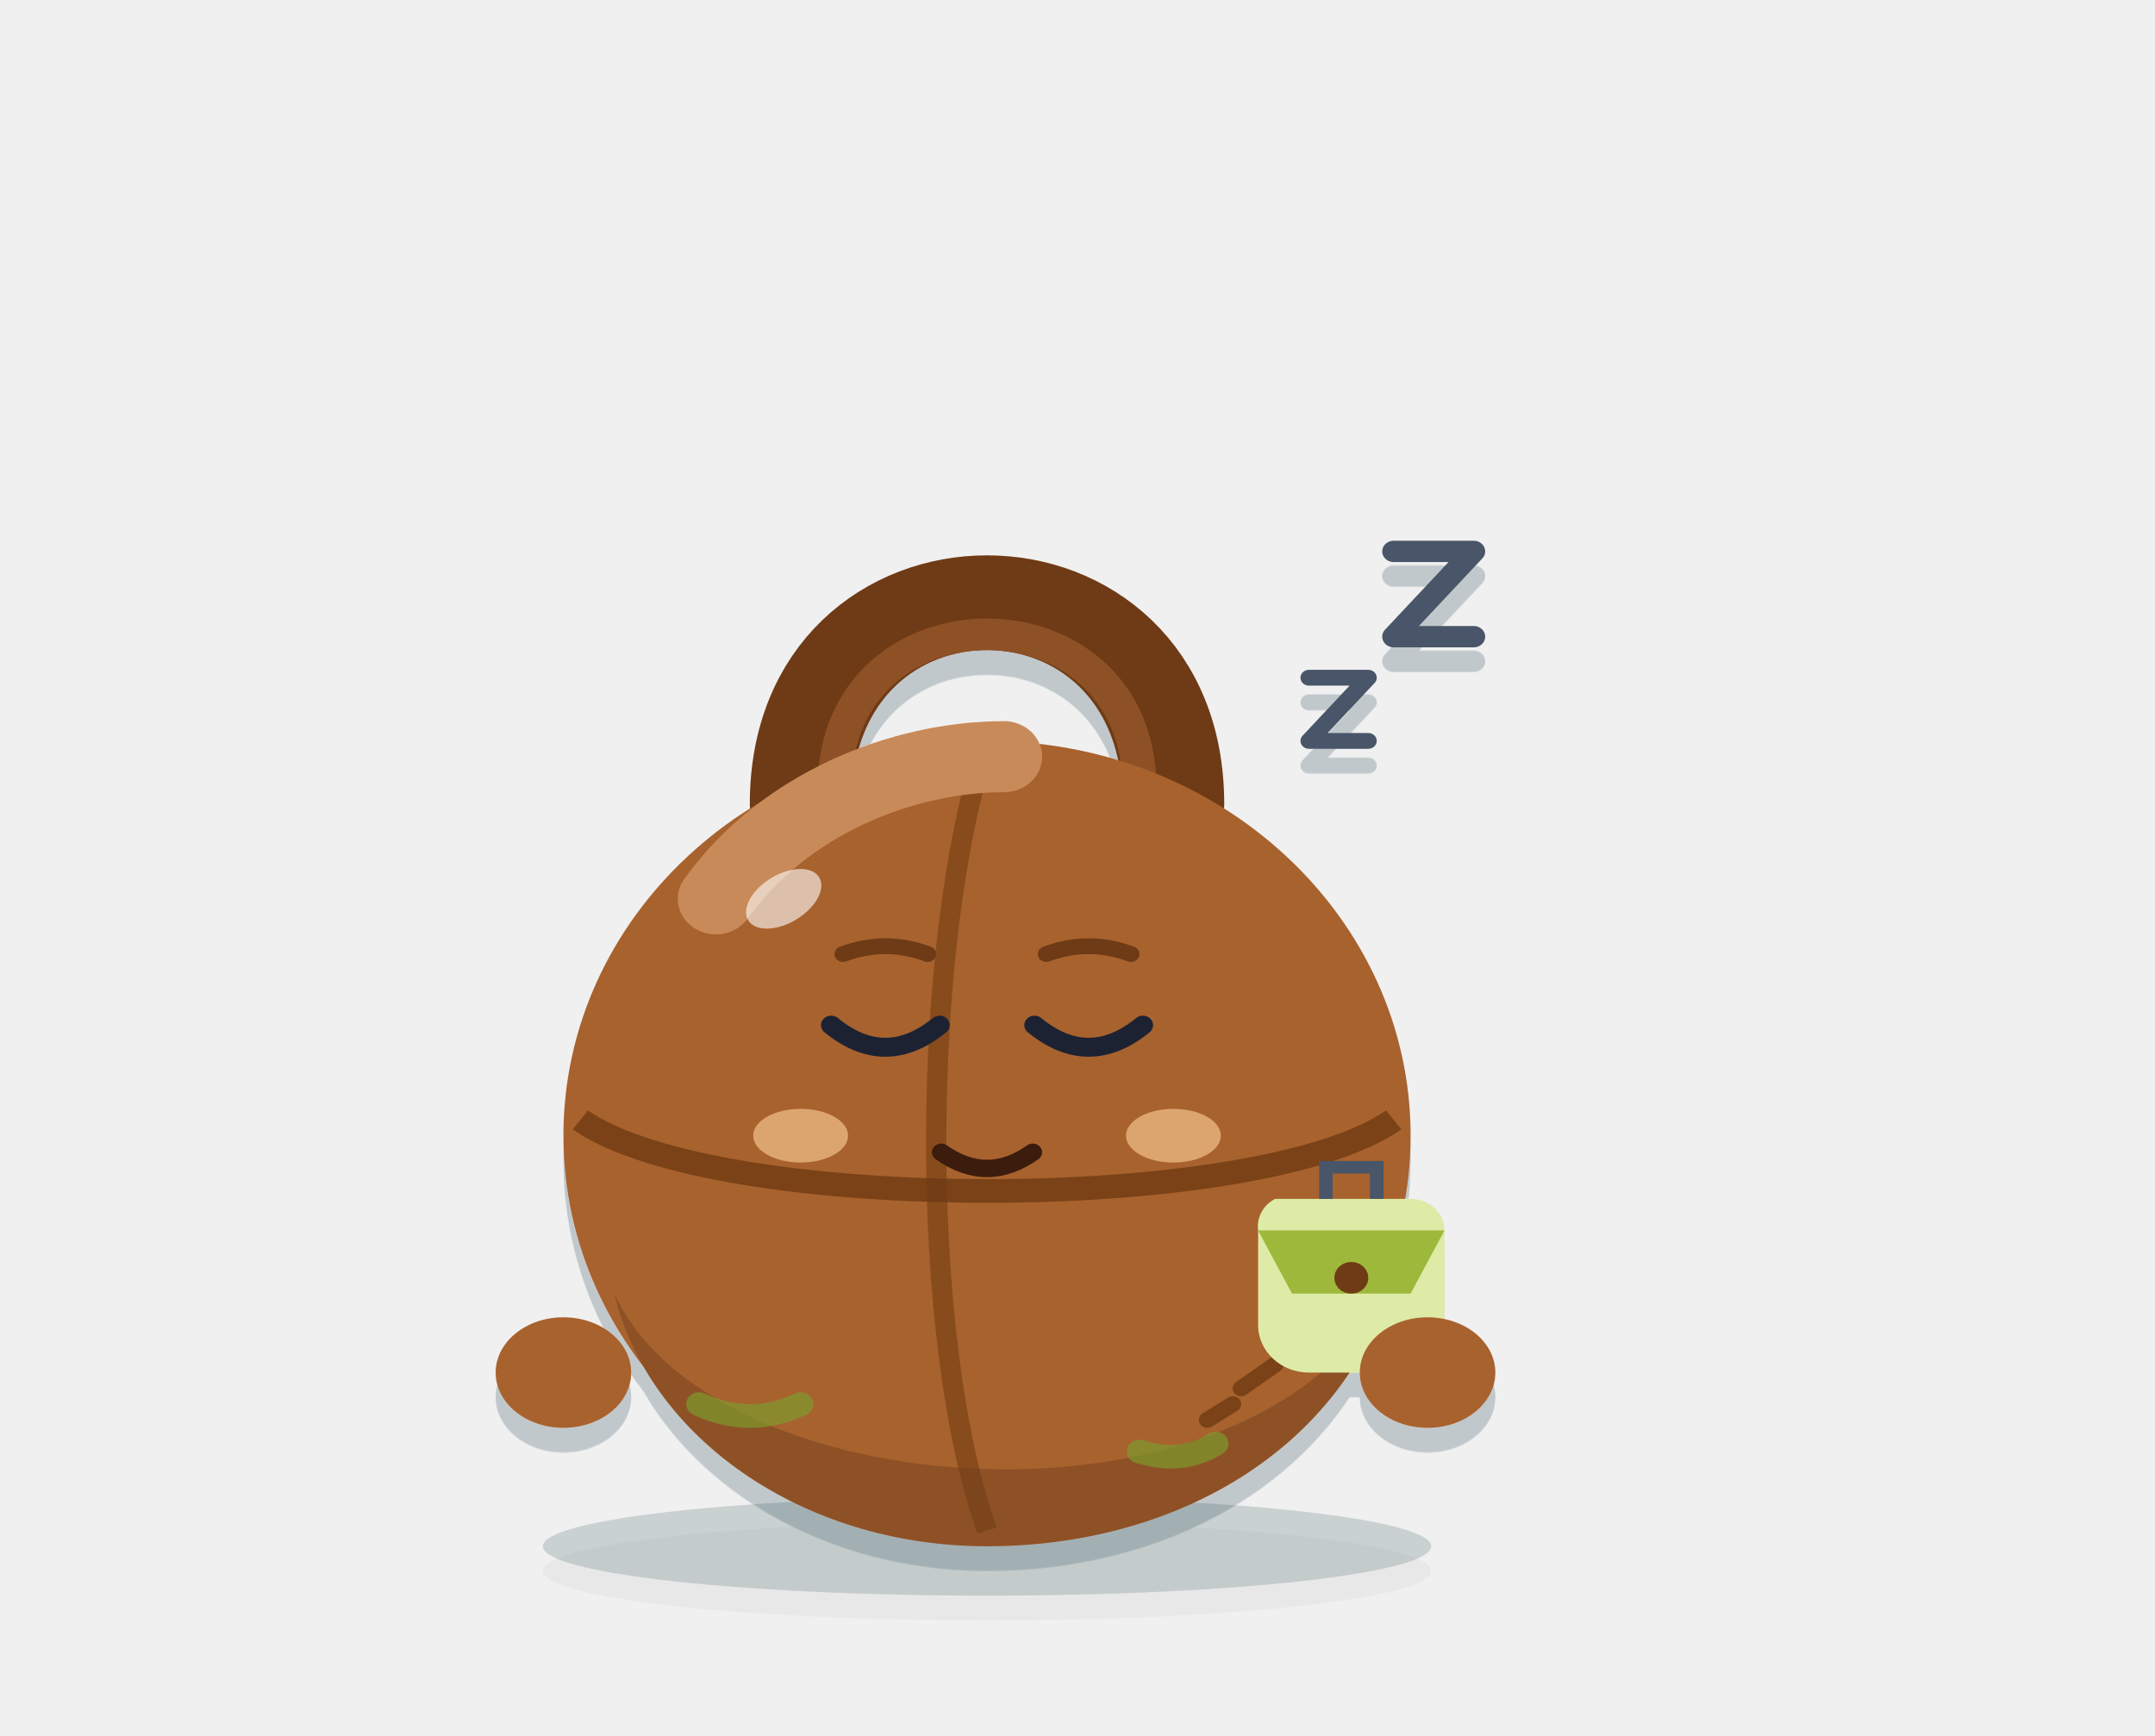
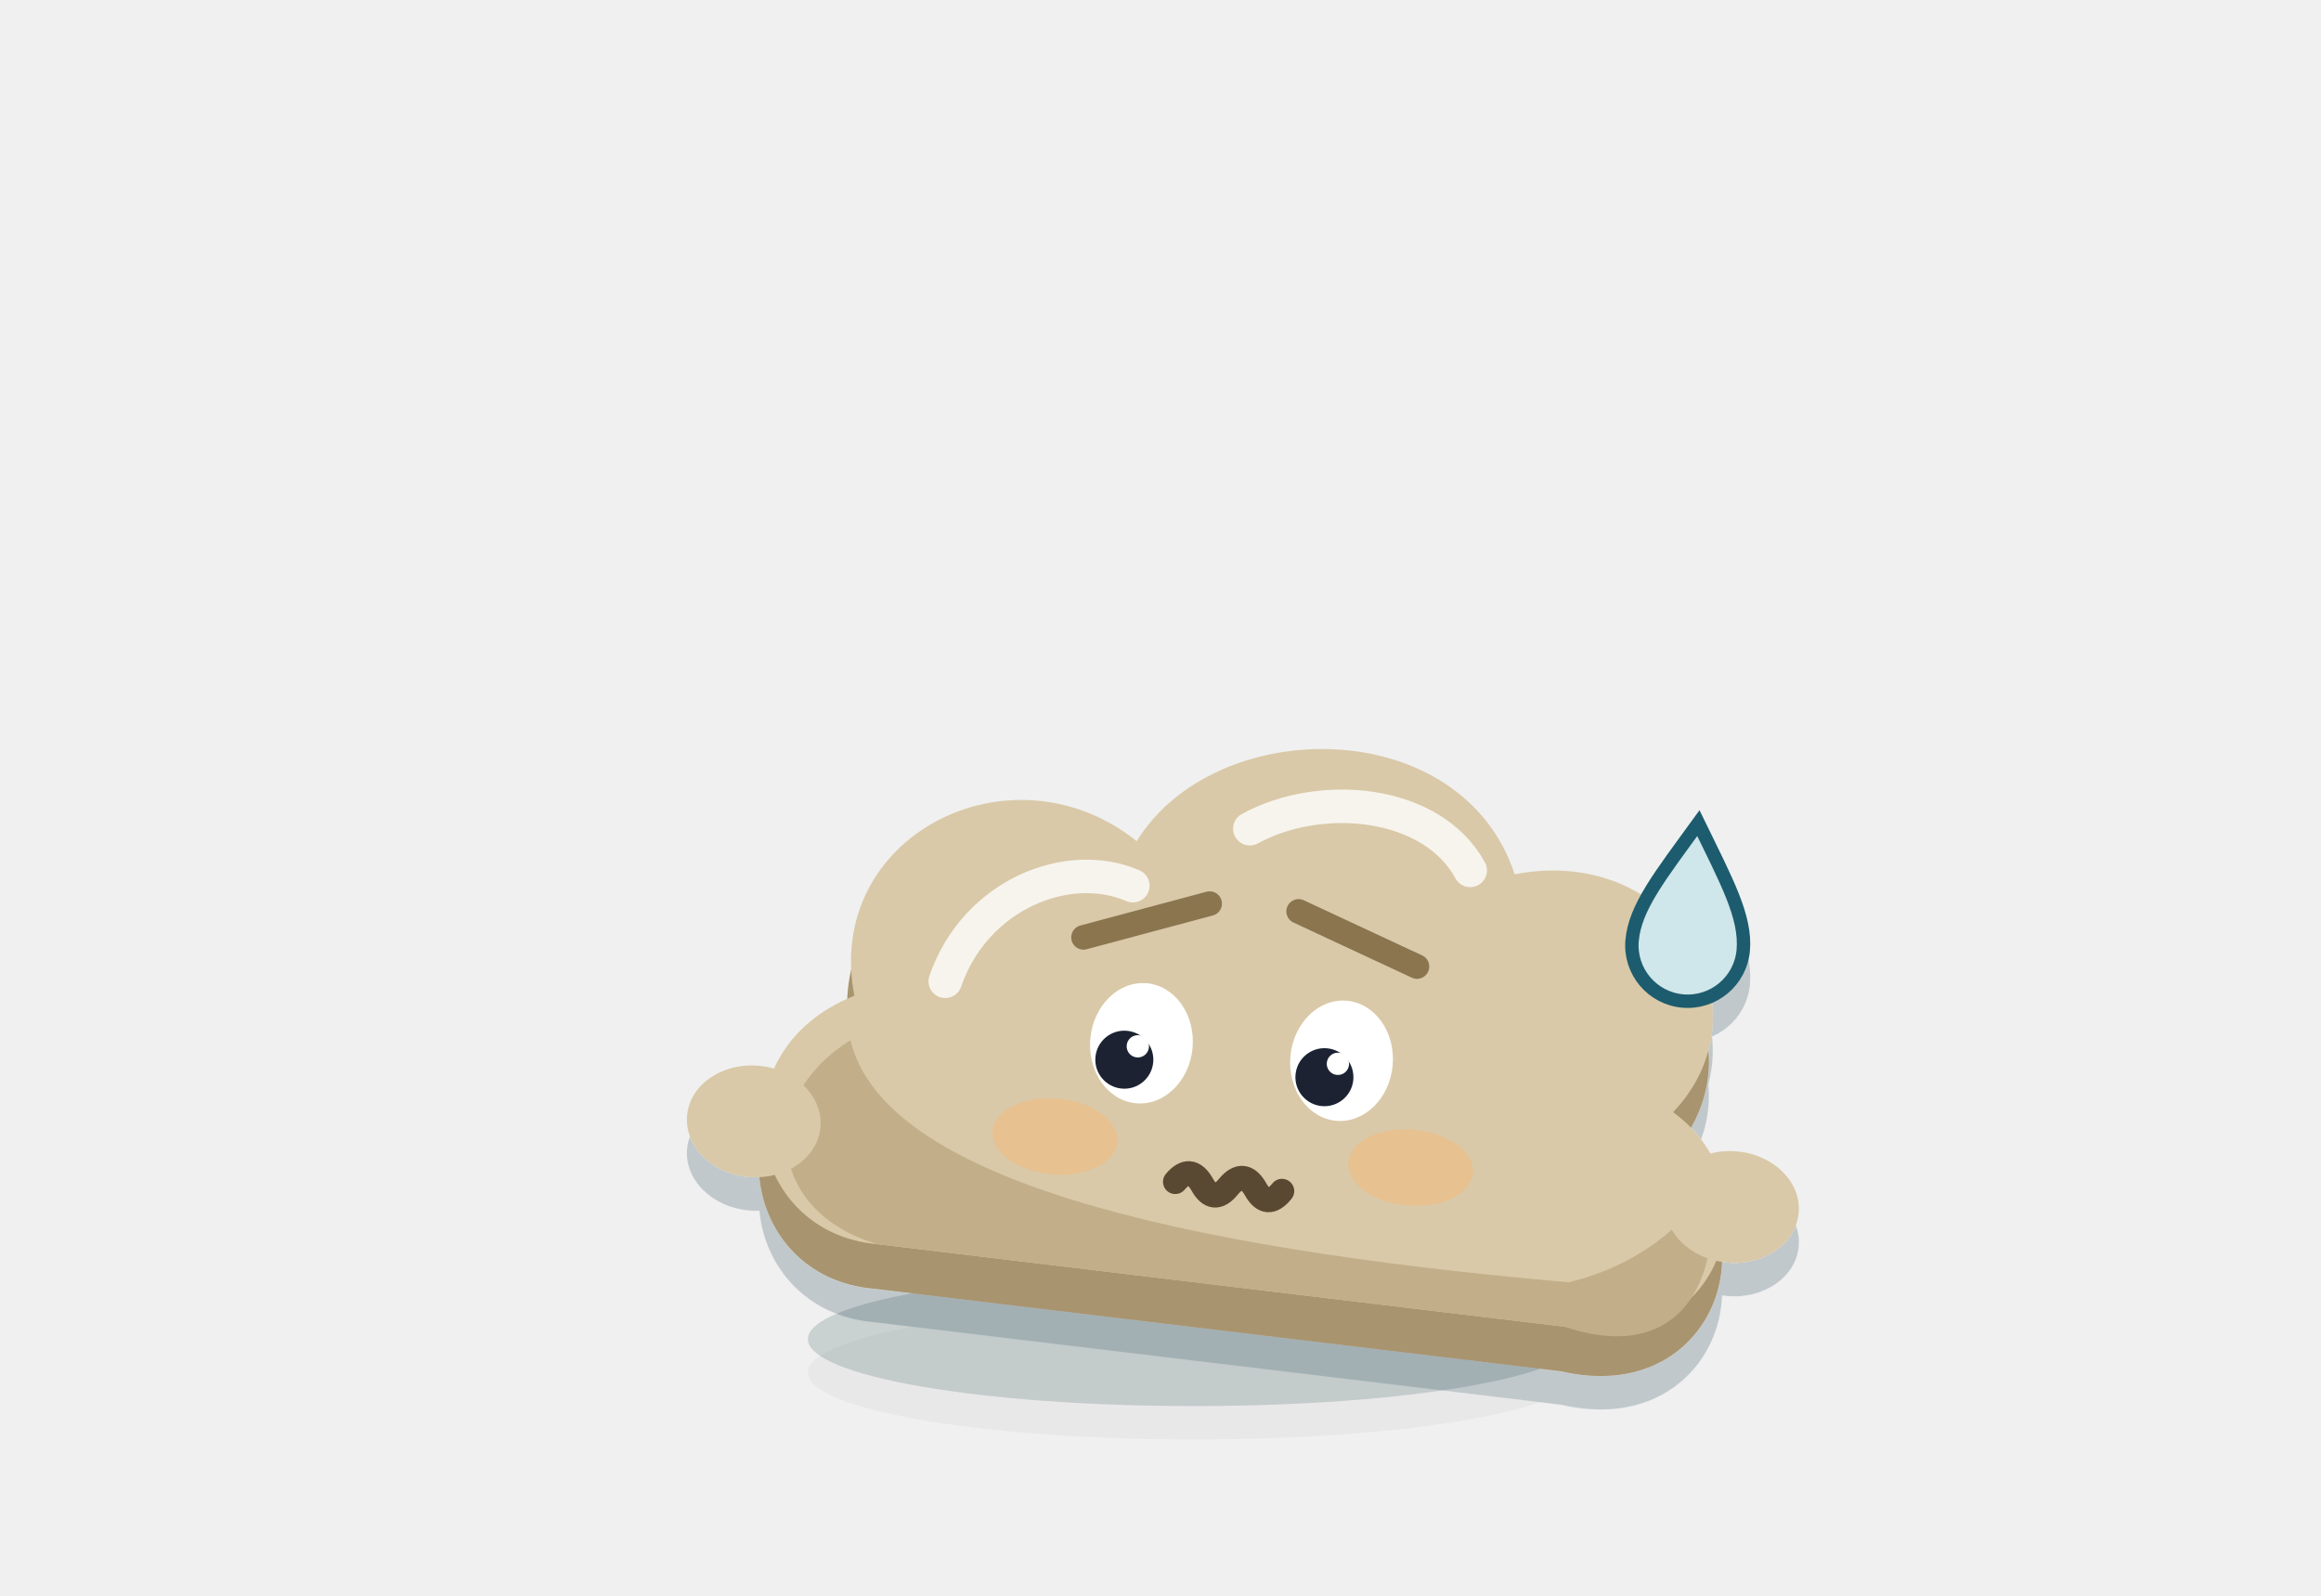
- <svg xmlns="http://www.w3.org/2000/svg" viewBox="-62 -72 262 211" role="img" aria-labelledby="km-title">
+ <svg xmlns="http://www.w3.org/2000/svg" viewBox="-62 -64 208 143" role="img" aria-labelledby="km-title">
  <style>
  .km-night-only, .km-evening-only { display: none; }
  svg[data-km-evening="1"] .km-evening-only { display: inline; }
  svg[data-km-night="1"] .km-night-only { display: inline; }
  svg[data-km-night="1"] .km-day-only { display: none; }
  .km-screen { mix-blend-mode: screen; }
  .km-grain { mix-blend-mode: multiply; }
  .km-bob { animation: km-bob 3.6s ease-in-out infinite alternate; }
  .km-drift { animation: km-drift 40s ease-in-out infinite alternate; }
  .km-turn { animation: km-turn 90s linear infinite; }
  .km-twinkle { animation: km-twinkle 2.8s ease-in-out infinite; transform-box: fill-box; transform-origin: center; }
  .km-fall { animation: km-fall 1.4s linear infinite; }
  .km-light { animation: km-light 7s linear infinite; }
  .km-steam { animation: km-steam 3s ease-in-out infinite; }
  .km-flag { animation: km-flag 2.4s ease-in-out infinite alternate; transform-box: fill-box; transform-origin: left center; }
  .km-wag { animation: km-wag 0.6s ease-in-out infinite alternate; transform-box: fill-box; transform-origin: left bottom; }
  .km-gallop { animation: km-gallop 0.45s ease-in-out infinite alternate; }
  .km-sway { animation: km-sway 6s ease-in-out infinite alternate; transform-box: fill-box; transform-origin: bottom; }
  .km-buzz { animation: km-buzz 1.6s ease-in-out infinite alternate; }
  .km-fish { animation: km-fish 7s ease-in-out infinite; }
  .km-ff { animation: km-ff 10s ease-in-out infinite; }
  .km-blink { animation: km-blink 2.6s ease-in-out infinite; }
  .km-zz { animation: km-zz 3.2s ease-in-out infinite; }
  .km-breathe { animation: km-breathe 3.4s ease-in-out infinite; transform-box: fill-box; transform-origin: center bottom; }
  .km-ear-l, .km-ear-r { transform-box: fill-box; transform-origin: bottom center; animation: km-ear 4s ease-in-out infinite; }
  .km-ear-r { animation-delay: -0.4s; }
  .km-treat, .km-card-wave { animation: km-lift 2.6s ease-in-out infinite alternate; }
  @keyframes km-bob { from { transform: translateY(0); } to { transform: translateY(-4px); } }
  @keyframes km-gallop { from { transform: translateY(0) rotate(0deg); } to { transform: translateY(-5px) rotate(-2deg); } }
  @keyframes km-drift { from { transform: translateX(0); } to { transform: translateX(36px); } }
  @keyframes km-turn { to { transform: rotate(360deg); } }
  @keyframes km-twinkle { 0%, 100% { opacity: 1; transform: scale(1); } 50% { opacity: 0.55; transform: scale(0.8); } }
  @keyframes km-fall { to { stroke-dashoffset: -40; } }
  @keyframes km-light { to { stroke-dashoffset: -280; } }
  @keyframes km-steam { 0% { opacity: 0; transform: translateY(6px); } 40% { opacity: 0.9; } 100% { opacity: 0; transform: translateY(-10px); } }
  @keyframes km-flag { from { transform: skewY(0deg); } to { transform: skewY(6deg); } }
  @keyframes km-wag { from { transform: rotate(-10deg); } to { transform: rotate(14deg); } }
  @keyframes km-sway { from { transform: rotate(-1.5deg); } to { transform: rotate(1.5deg); } }
  @keyframes km-buzz { from { transform: translate(0, 0); } to { transform: translate(3px, -2px); } }
  @keyframes km-fish { 0%, 70%, 100% { transform: translateY(30px); opacity: 0; } 78% { opacity: 1; } 85% { transform: translateY(-8px); opacity: 1; } 92% { transform: translateY(20px); opacity: 0; } }
  @keyframes km-ff { 0%, 100% { transform: translate(0, 0); } 25% { transform: translate(14px, -10px); } 50% { transform: translate(26px, 4px); } 75% { transform: translate(8px, 14px); } }
  @keyframes km-blink { 0%, 100% { opacity: 1; } 45% { opacity: 0.25; } 60% { opacity: 1; } }
  @keyframes km-zz { 0% { opacity: 0; transform: translate(0, 6px); } 30% { opacity: 1; } 100% { opacity: 0; transform: translate(6px, -14px); } }
  @keyframes km-breathe { 0%, 100% { transform: scale(1, 1); } 50% { transform: scale(1.02, 1.05); } }
  @keyframes km-ear { 0%, 80%, 100% { transform: rotate(0deg); } 88% { transform: rotate(-6deg); } 94% { transform: rotate(3deg); } }
  @keyframes km-lift { from { transform: translateY(0); } to { transform: translateY(-3px); } }
  @media (prefers-reduced-motion: reduce) { svg * { animation: none !important; } }
</style>
  <defs>
    <filter id="layer" x="-10%" y="-10%" width="120%" height="130%">
      <feDropShadow dx="0" dy="5" stdDeviation="0" flood-color="#1A2433" flood-opacity="0.18" />
    </filter>
    <filter id="layer-sm" x="-10%" y="-10%" width="120%" height="130%">
      <feDropShadow dx="0" dy="3" stdDeviation="0" flood-color="#1A2433" flood-opacity="0.2" />
    </filter>
    <filter id="grain" x="0" y="0" width="100%" height="100%">
      <feTurbulence type="fractalNoise" baseFrequency="0.85" numOctaves="2" seed="7" result="n" />
      <feColorMatrix in="n" type="matrix" values="0 0 0 0 0.1  0 0 0 0 0.14  0 0 0 0 0.2  0 0 0 0.55 -0.12" />
    </filter>
    <filter id="km-light" x="0" y="0" width="100%" height="100%" color-interpolation-filters="sRGB">
      <feColorMatrix id="km-light-m" type="matrix" values="1 0 0 0 0  0 1 0 0 0  0 0 1 0 0  0 0 0 1 0" />
    </filter>
    <linearGradient id="km-sky-g" gradientUnits="userSpaceOnUse" x1="0" y1="0" x2="0" y2="900">
      <stop id="km-sky-0" offset="0" stop-color="#7FB8D8" />
      <stop id="km-sky-1" offset="0.6" stop-color="#B4D8E6" />
      <stop id="km-sky-2" offset="1" stop-color="#EAF3EC" />
    </linearGradient>
    <radialGradient id="km-glow-g">
      <stop offset="0" stop-color="#FFB46E" stop-opacity="0.9" />
      <stop offset="0.4" stop-color="#FFC98F" stop-opacity="0.4" />
      <stop offset="1" stop-color="#FFC98F" stop-opacity="0" />
    </radialGradient>
    <linearGradient id="km-fade-orchard-1" gradientUnits="userSpaceOnUse" x1="560" y1="0" x2="690" y2="0">
      <stop offset="0" stop-color="#525C12" stop-opacity="1" />
      <stop offset="1" stop-color="#525C12" stop-opacity="0" />
    </linearGradient>
    <linearGradient id="km-fade-orchard-2" gradientUnits="userSpaceOnUse" x1="560" y1="0" x2="690" y2="0">
      <stop offset="0" stop-color="#7D8A26" stop-opacity="1" />
      <stop offset="1" stop-color="#7D8A26" stop-opacity="0" />
    </linearGradient>
    <linearGradient id="km-fade-field-1" gradientUnits="userSpaceOnUse" x1="930" y1="0" x2="1060" y2="0">
      <stop offset="0" stop-color="#7E9A2E" stop-opacity="0" />
      <stop offset="1" stop-color="#7E9A2E" stop-opacity="1" />
    </linearGradient>
    <linearGradient id="km-fade-field-2" gradientUnits="userSpaceOnUse" x1="930" y1="0" x2="1060" y2="0">
      <stop offset="0" stop-color="#A9C24A" stop-opacity="0" />
      <stop offset="1" stop-color="#A9C24A" stop-opacity="1" />
    </linearGradient>
    <linearGradient id="km-ground-1" gradientUnits="userSpaceOnUse" x1="420" y1="0" x2="1220" y2="0">
      <stop offset="0" stop-color="#525C12" />
      <stop offset="0.34" stop-color="#525C12" />
      <stop offset="0.5" stop-color="#6A7E2A" />
      <stop offset="0.66" stop-color="#7E9A2E" />
      <stop offset="1" stop-color="#7E9A2E" />
    </linearGradient>
    <linearGradient id="km-ground-2" gradientUnits="userSpaceOnUse" x1="420" y1="0" x2="1220" y2="0">
      <stop offset="0" stop-color="#7D8A26" />
      <stop offset="0.34" stop-color="#7D8A26" />
      <stop offset="0.5" stop-color="#93A83E" />
      <stop offset="0.66" stop-color="#A9C24A" />
      <stop offset="1" stop-color="#A9C24A" />
    </linearGradient>
    <radialGradient id="km-pool-g">
      <stop offset="0" stop-color="#FFC37A" stop-opacity="0.55" />
      <stop offset="1" stop-color="#FFC37A" stop-opacity="0" />
    </radialGradient>
    <clipPath id="km-moon-clip">
      <use href="#km-moon-lit" />
    </clipPath>
    <symbol id="star" viewBox="-10 -10 20 20">
      <path d="M0 -10 C1.2 -2.5 2.5 -1.2 10 0 C2.5 1.2 1.2 2.5 0 10 C-1.2 2.5 -2.5 1.2 -10 0 C-2.5 -1.2 -1.2 -2.5 0 -10 Z" fill="#FFFFFF" />
    </symbol>
  </defs>
  <g filter="url(#layer-sm)">
-     <ellipse cx="58" cy="116" rx="54" ry="6" fill="#1A2433" opacity="0.16" />
-     <g transform="translate(58 116) scale(1.03 0.96) translate(-58 -116)">
-       <path d="M36 22 C36 -12 80 -12 80 22" stroke="#6E3A12" stroke-width="12" stroke-linecap="round" fill="none" />
-       <path d="M40 20 C40 -6 76 -6 76 20" stroke="#8E5126" stroke-width="4" stroke-linecap="round" fill="none" />
-       <circle cx="58" cy="64" r="50" fill="#A8622E" />
-       <path d="M14 84 C26 112 92 116 106 82 C100 104 80 116 58 116 C36 116 18 102 14 84 Z" fill="#8E5126" />
-       <path d="M10 62 C26 74 90 74 106 62" stroke="#6E3A12" stroke-width="3" fill="none" opacity="0.8" />
-       <path d="M58 14 C50 40 50 90 58 114" stroke="#6E3A12" stroke-width="2.4" fill="none" opacity="0.55" />
-       <path d="M26 34 C34 22 48 16 60 16" stroke="#C98A5A" stroke-width="9" stroke-linecap="round" fill="none" />
-       <ellipse cx="34" cy="34" rx="5" ry="3" fill="#FFFFFF" opacity="0.6" transform="rotate(-35 34 34)" />
-       <path d="M88 96 l4 -3 M93 92 l4 -3 M84 100 l3 -2" stroke="#6E3A12" stroke-width="2" stroke-linecap="round" opacity="0.8" />
-       <path d="M24 98 c4 2 8 2 12 0 M76 104 c3 1 6 1 9 -1" stroke="#7E9A2E" stroke-width="3" stroke-linecap="round" opacity="0.7" />
-       <path d="M39.6 50 q6.4 5.6 12.8 0 M63.6 50 q6.4 5.6 12.8 0" stroke="#1A2433" stroke-width="2.4" stroke-linecap="round" stroke-linejoin="round" fill="none" />
-       <path d="M41 41 q5 -2 10 0 M65 41 q5 -2 10 0" stroke="#6E3A12" stroke-width="2" stroke-linecap="round" stroke-linejoin="round" fill="none" />
-       <path d="M52.6 66.1 q5.4 4.1 10.8 0" stroke="#3A1A08" stroke-width="2.2" stroke-linecap="round" stroke-linejoin="round" fill="none" />
-       <ellipse cx="36" cy="64" rx="5.6" ry="3.4" fill="#E5B07A" opacity="0.85" />
-       <ellipse cx="80" cy="64" rx="5.6" ry="3.4" fill="#E5B07A" opacity="0.85" />
-       <path d="M92 72 h16 a4 4 0 0 1 4 4 v12 a6 6 0 0 1 -6 6 h-10 a6 6 0 0 1 -6 -6 v-12 a4 4 0 0 1 2 -4 Z" fill="#DDEBA6" />
-       <path d="M90 76 h22 l-4 8 h-14 Z" fill="#9DB83A" />
-       <circle cx="101" cy="82" r="2" fill="#6E3A12" />
-       <path d="M98 72 v-4 h6 v4" stroke="#4A5568" stroke-width="1.6" fill="none" />
-       <ellipse cx="110" cy="94" rx="8" ry="7" fill="#A8622E" />
-       <ellipse cx="8" cy="94" rx="8" ry="7" fill="#A8622E" />
-       <g class="km-zz">
-         <path d="M96 6 h7 l-7 8 h7" stroke="#4A5568" stroke-width="2" stroke-linecap="round" stroke-linejoin="round" fill="none" />
-         <path d="M106 -10 h9.45 l-9.45 10.8 h9.45" stroke="#4A5568" stroke-width="2.7" stroke-linecap="round" stroke-linejoin="round" fill="none" />
-       </g>
+     <ellipse cx="45" cy="56" rx="34.6" ry="6" fill="#1A2433" opacity="0.16" />
+     <g transform="rotate(5 45 56) translate(2 0)">
+       <path d="M14 50 C2 50 -2 34 10 28 C6 14 22 4 34 12 C40 0 62 -2 68 12 C82 8 92 22 84 32 C94 38 90 54 76 52 Z" fill="#A8946E" transform="translate(0 4)" />
+       <path d="M14 50 C2 50 -2 34 10 28 C6 14 22 4 34 12 C40 0 62 -2 68 12 C82 8 92 22 84 32 C94 38 90 54 76 52 Z" fill="#D9C9A8" />
+       <path d="M14 50 C4 48 2 38 10 32 C14 44 40 48 76 48 C82 46 86 42 88 38 C90 50 84 54 76 52 Z" fill="#C2AF8A" />
+       <path d="M18 26 C20 18 28 14 34 16 M44 10 C50 6 60 6 64 12" stroke="#FFFFFF" stroke-width="3" stroke-linecap="round" fill="none" opacity="0.8" />
+       <ellipse cx="36" cy="30" rx="4.6" ry="5.4" fill="#FFFFFF" />
+       <circle cx="34.6" cy="31.6" r="2.6" fill="#1A2433" />
+       <circle cx="35.7" cy="30.3" r="1" fill="#FFFFFF" />
+       <ellipse cx="54" cy="30" rx="4.6" ry="5.4" fill="#FFFFFF" />
+       <circle cx="52.6" cy="31.6" r="2.6" fill="#1A2433" />
+       <circle cx="53.7" cy="30.3" r="1" fill="#FFFFFF" />
+       <path d="M30 21 L41 17 M49 17 L60 21" stroke="#8A7550" stroke-width="2.2" stroke-linecap="round" stroke-linejoin="round" fill="none" />
+       <path d="M40.1 42.1 q1.2 -1.7 2.4 0 q1.2 1.8 2.4 0 q1.2 -1.7 2.4 0 q1.2 1.8 2.4 0" stroke="#5A4A30" stroke-width="2.2" stroke-linecap="round" stroke-linejoin="round" fill="none" />
+       <ellipse cx="29" cy="39" rx="5.6" ry="3.4" fill="#FFB36B" opacity="0.4" />
+       <ellipse cx="61" cy="39" rx="5.6" ry="3.4" fill="#FFB36B" opacity="0.4" />
+       <ellipse cx="2" cy="40" rx="6" ry="5" fill="#D9C9A8" />
+       <ellipse cx="90" cy="40" rx="6" ry="5" fill="#D9C9A8" />
+       <path d="M84 6 c3 5 5 8 5 11 a5 5 0 0 1 -10 0 c0 -3 2 -6 5 -11 Z" fill="#CFE6EA" stroke="#1F5C6E" stroke-width="1.2" />
    </g>
  </g>
</svg>
